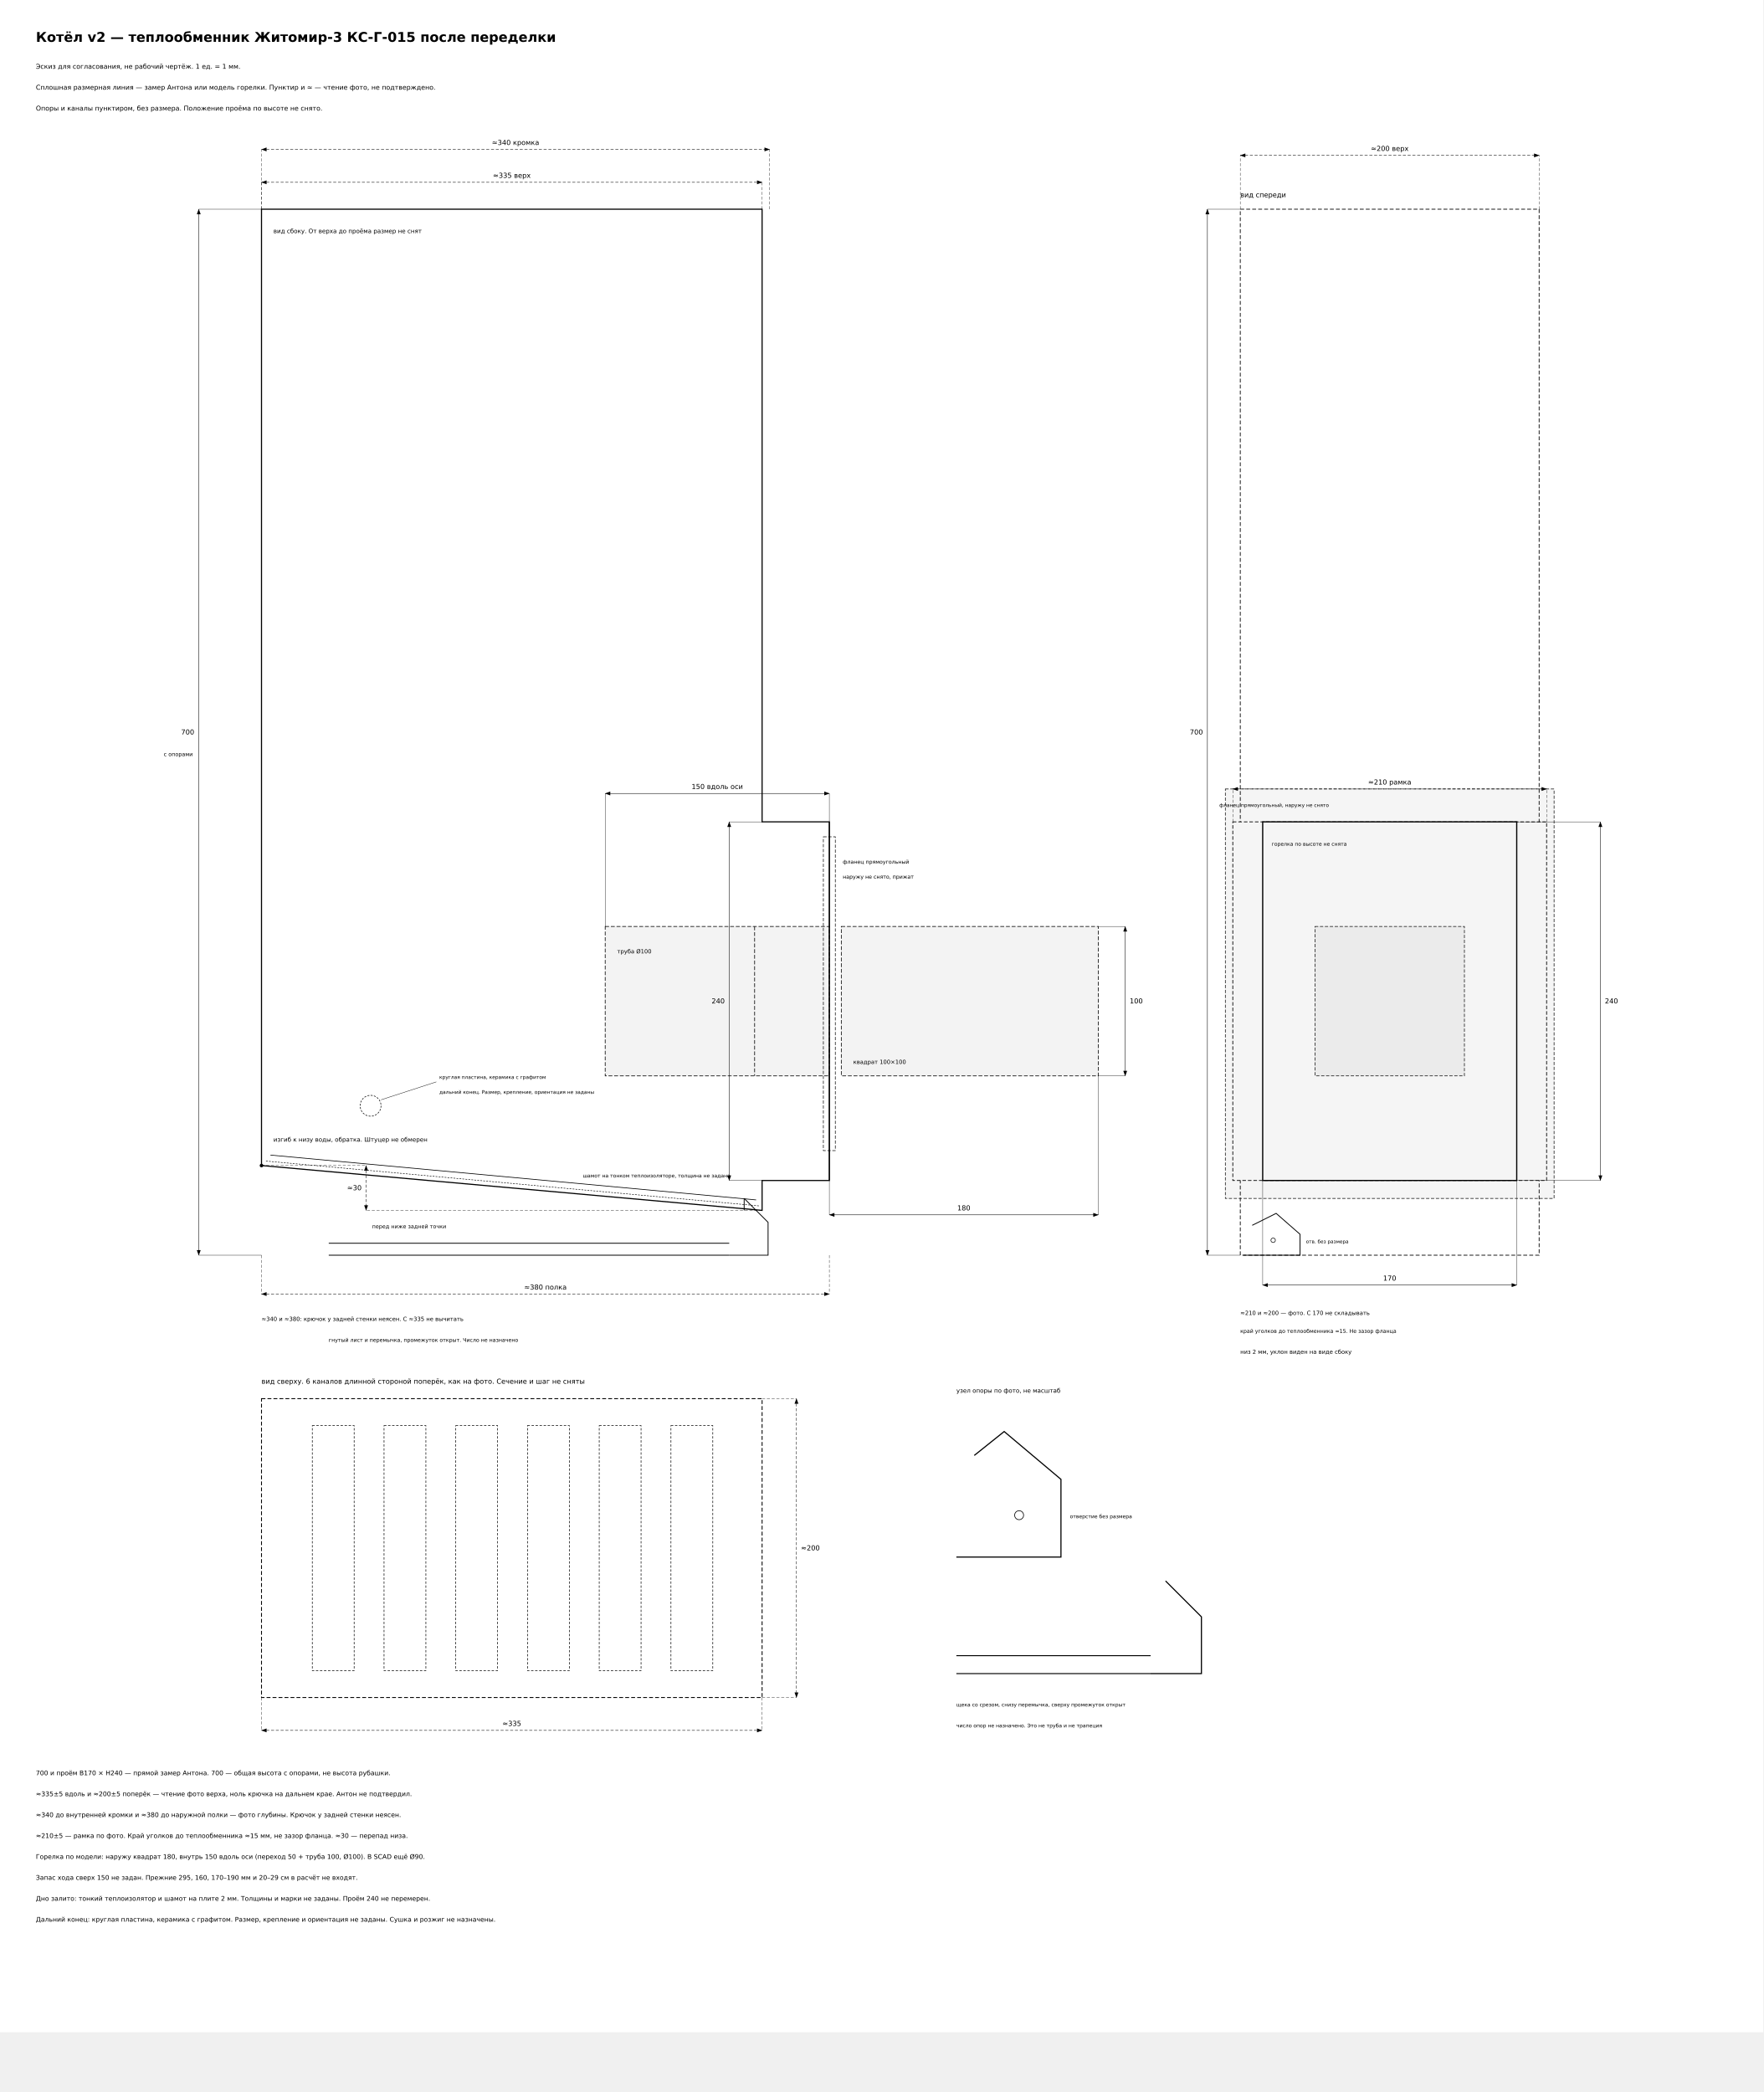
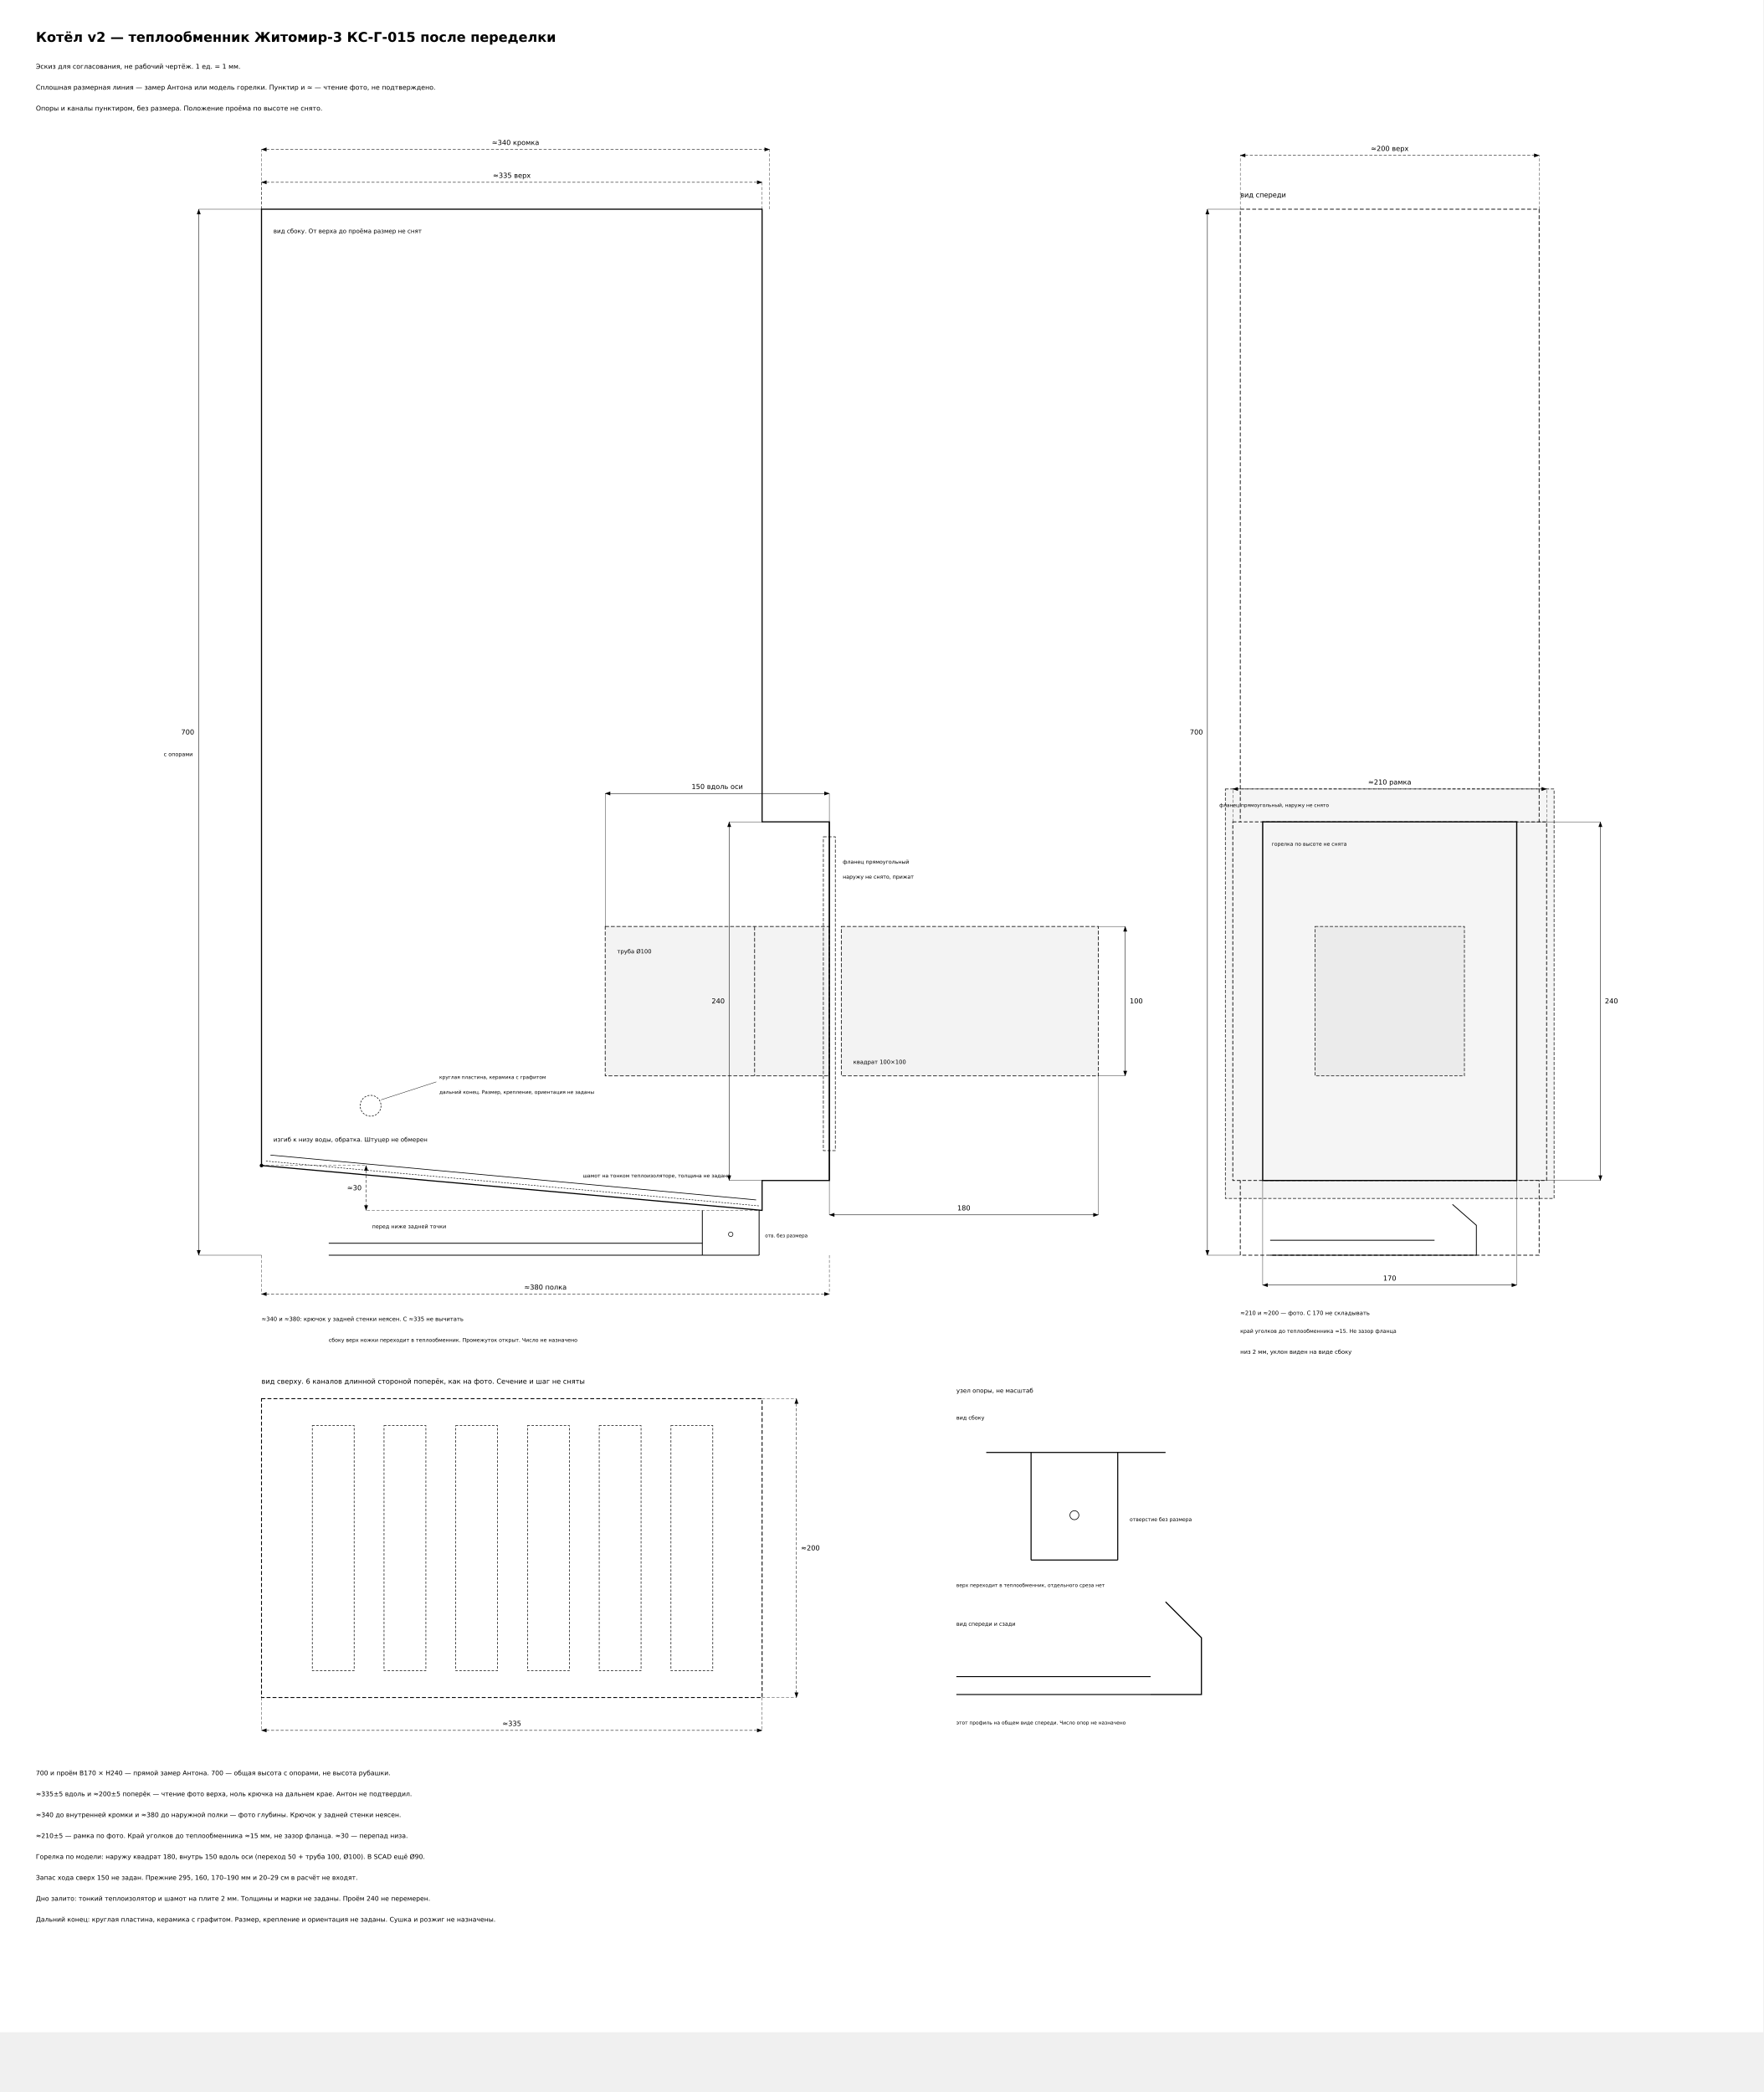
<svg xmlns="http://www.w3.org/2000/svg" width="1180mm" height="1400mm" viewBox="0 0 1180 1400" font-family="Sans, DejaVu Sans, sans-serif">
  <rect width="1180" height="1360" fill="#ffffff" />
  <defs>
    <marker id="arr" markerUnits="userSpaceOnUse" markerWidth="3.6" markerHeight="2.6" refX="3.4" refY="1.3" orient="auto">
      <path d="M0 0 L3.6 1.3 L0 2.6 Z" fill="#000" />
    </marker>
    <marker id="arrs" markerUnits="userSpaceOnUse" markerWidth="3.6" markerHeight="2.6" refX="0.2" refY="1.3" orient="auto">
      <path d="M3.6 0 L0 1.3 L3.6 2.6 Z" fill="#000" />
    </marker>
  </defs>
  <text x="24" y="28" font-size="9" font-weight="700">Котёл v2 — теплообменник Житомир-3 КС-Г-015 после переделки</text>
  <text x="24" y="46" font-size="4.4">Эскиз для согласования, не рабочий чертёж. 1 ед. = 1 мм.</text>
  <text x="24" y="60" font-size="4.4">Сплошная размерная линия — замер Антона или модель горелки. Пунктир и ≈ — чтение фото, не подтверждено.</text>
  <text x="24" y="74" font-size="4.4">Опоры и каналы пунктиром, без размера. Положение проёма по высоте не снято.</text>
  <g transform="translate(0,32)">
    <g fill="#000" fill-opacity="0.05" stroke="#000" stroke-width="0.45" stroke-dasharray="2.6 1.2">
      <rect x="563" y="588" width="172" height="100" />
      <rect x="405" y="588" width="150" height="100" />
      <line x1="505" y1="588" x2="505" y2="688" />
    </g>
    <rect x="551" y="528" width="8" height="210" fill="none" stroke="#000" stroke-width="0.4" stroke-dasharray="2.2 1.1" />
    <line x1="555" y1="518" x2="555" y2="758" stroke="#000" stroke-width="0.5" />
    <path fill="none" stroke="#000" stroke-width="0.75" d="M 175 108 H 510 V 518 H 555 V 758 H 510 V 778 L 175 748 Z" />
    <circle cx="175" cy="748" r="1.2" fill="#000" />
    <text x="183" y="732" font-size="4">изгиб к низу воды, обратка. Штуцер не обмерен</text>
    <text x="183" y="124" font-size="4">вид сбоку. От верха до проёма размер не снят</text>
    <text x="564" y="546" font-size="3.5">фланец прямоугольный</text>
    <text x="564" y="556" font-size="3.5">наружу не снято, прижат</text>
    <text x="413" y="606" font-size="3.8">труба Ø100</text>
    <text x="571" y="680" font-size="3.8">квадрат 100×100</text>
    <g fill="none" stroke="#000" stroke-width="0.55">
-       <line x1="220" y1="800" x2="488" y2="800" />
-       <line x1="220" y1="808" x2="488" y2="808" />
-       <polyline points="488,808 514,808 514,786 498,770" />
-       <line x1="498" y1="770" x2="498" y2="778" />
-     </g>
-     <text x="220" y="866" font-size="3.5">гнутый лист и перемычка, промежуток открыт. Число не назначено</text>
+       <line x1="220" y1="800" x2="470" y2="800" />
+       <line x1="220" y1="808" x2="470" y2="808" />
+       <line x1="470" y1="808" x2="470" y2="778" />
+       <line x1="508" y1="808" x2="508" y2="778" />
+       <line x1="470" y1="808" x2="508" y2="808" />
+       <circle cx="489" cy="794" r="1.5" fill="none" stroke="#000" stroke-width="0.4" />
+     </g>
+     <text x="512" y="796" font-size="3.2">отв. без размера</text>
+     <text x="220" y="866" font-size="3.5">сбоку верх ножки переходит в теплообменник. Промежуток открыт. Число не назначено</text>
    <line x1="178" y1="745" x2="508" y2="775" stroke="#000" stroke-width="0.35" stroke-dasharray="1.2 0.8" />
    <line x1="181" y1="741" x2="506" y2="771" stroke="#000" stroke-width="0.45" />
    <text x="390" y="756" font-size="3.4">шамот на тонком теплоизоляторе, толщина не задана</text>
    <circle cx="248" cy="708" r="7" fill="none" stroke="#000" stroke-width="0.4" stroke-dasharray="1.3 0.9" />
    <line x1="255" y1="704" x2="292" y2="692" stroke="#000" stroke-width="0.25" />
    <text x="294" y="690" font-size="3.3">круглая пластина, керамика с графитом</text>
    <text x="294" y="700" font-size="3.3">дальний конец. Размер, крепление, ориентация не заданы</text>
    <g fill="none" stroke="#000" stroke-width="0.3" marker-start="url(#arrs)" marker-end="url(#arr)">
      <line x1="133" y1="108" x2="133" y2="808" />
    </g>
    <g fill="none" stroke="#000" stroke-width="0.22">
      <line x1="133" y1="108" x2="175" y2="108" />
      <line x1="133" y1="808" x2="175" y2="808" />
    </g>
    <text x="130" y="459.5" font-size="4.6" text-anchor="end">700</text>
    <text x="129" y="474.0" font-size="3.6" text-anchor="end">с опорами</text>
    <g fill="none" stroke="#000" stroke-width="0.3" marker-start="url(#arrs)" marker-end="url(#arr)">
      <line x1="488" y1="518" x2="488" y2="758" />
    </g>
    <g fill="none" stroke="#000" stroke-width="0.22">
      <line x1="488" y1="518" x2="510" y2="518" />
      <line x1="488" y1="758" x2="510" y2="758" />
    </g>
    <text x="485" y="639.5" font-size="4.6" text-anchor="end">240</text>
    <g fill="none" stroke="#000" stroke-width="0.3" marker-start="url(#arrs)" marker-end="url(#arr)">
      <line x1="405" y1="499" x2="555" y2="499" />
    </g>
    <g fill="none" stroke="#000" stroke-width="0.22">
      <line x1="405" y1="588" x2="405" y2="499" />
      <line x1="555" y1="588" x2="555" y2="499" />
    </g>
    <text x="480.0" y="496" font-size="4.6" text-anchor="middle">150 вдоль оси</text>
    <g fill="none" stroke="#000" stroke-width="0.3" marker-start="url(#arrs)" marker-end="url(#arr)">
      <line x1="555" y1="781" x2="735" y2="781" />
    </g>
    <g fill="none" stroke="#000" stroke-width="0.22">
      <line x1="555" y1="688" x2="555" y2="781" />
      <line x1="735" y1="688" x2="735" y2="781" />
    </g>
    <text x="645.0" y="778" font-size="4.6" text-anchor="middle">180</text>
    <g fill="none" stroke="#000" stroke-width="0.3" marker-start="url(#arrs)" marker-end="url(#arr)">
      <line x1="753" y1="588" x2="753" y2="688" />
    </g>
    <g fill="none" stroke="#000" stroke-width="0.22">
      <line x1="735" y1="588" x2="753" y2="588" />
      <line x1="735" y1="688" x2="753" y2="688" />
    </g>
    <text x="756" y="639.5" font-size="4.6" text-anchor="start">100</text>
    <g fill="none" stroke="#000" stroke-width="0.3" stroke-dasharray="2 1.2" marker-start="url(#arrs)" marker-end="url(#arr)">
      <line x1="245" y1="748" x2="245" y2="778" />
    </g>
    <text x="242" y="764.5" font-size="4.6" text-anchor="end">≈30</text>
    <line x1="175" y1="748" x2="245" y2="748" stroke="#000" stroke-width="0.22" stroke-dasharray="2 1.2" />
    <line x1="510" y1="778" x2="245" y2="778" stroke="#000" stroke-width="0.22" stroke-dasharray="2 1.2" />
    <text x="249" y="790" font-size="3.6">перед ниже задней точки</text>
    <g fill="none" stroke="#000" stroke-width="0.3" stroke-dasharray="2 1.2" marker-start="url(#arrs)" marker-end="url(#arr)">
      <line x1="175" y1="90" x2="510" y2="90" />
    </g>
    <g fill="none" stroke="#000" stroke-width="0.22" stroke-dasharray="2 1.2">
      <line x1="175" y1="108" x2="175" y2="90" />
      <line x1="510" y1="108" x2="510" y2="90" />
    </g>
    <text x="342.5" y="87" font-size="4.6" text-anchor="middle">≈335 верх</text>
    <g fill="none" stroke="#000" stroke-width="0.3" stroke-dasharray="2 1.2" marker-start="url(#arrs)" marker-end="url(#arr)">
      <line x1="175" y1="68" x2="515" y2="68" />
    </g>
    <g fill="none" stroke="#000" stroke-width="0.22" stroke-dasharray="2 1.2">
      <line x1="175" y1="108" x2="175" y2="68" />
      <line x1="515" y1="108" x2="515" y2="68" />
    </g>
    <text x="345.0" y="65" font-size="4.6" text-anchor="middle">≈340 кромка</text>
    <g fill="none" stroke="#000" stroke-width="0.3" stroke-dasharray="2 1.2" marker-start="url(#arrs)" marker-end="url(#arr)">
      <line x1="175" y1="834" x2="555" y2="834" />
    </g>
    <g fill="none" stroke="#000" stroke-width="0.22" stroke-dasharray="2 1.2">
      <line x1="175" y1="808" x2="175" y2="834" />
      <line x1="555" y1="808" x2="555" y2="834" />
    </g>
    <text x="365.0" y="831" font-size="4.6" text-anchor="middle">≈380 полка</text>
    <text x="175" y="852" font-size="3.8">≈340 и ≈380: крючок у задней стенки неясен. С ≈335 не вычитать</text>
    <text x="830" y="100" font-size="4.6">вид спереди</text>
    <rect x="830" y="108" width="200" height="700" fill="none" stroke="#000" stroke-width="0.5" stroke-dasharray="2.6 1.4" />
    <rect x="825" y="518" width="210" height="240" fill="#fff" stroke="#000" stroke-width="0.5" stroke-dasharray="2.4 1.3" />
    <rect x="845" y="518" width="170" height="240" fill="#fff" stroke="#000" stroke-width="0.8" />
    <g fill="#000" fill-opacity="0.04" stroke="#000" stroke-width="0.4" stroke-dasharray="2.2 1.1">
      <rect x="820" y="496" width="220" height="274" />
      <rect x="880.0" y="588" width="100" height="100" />
    </g>
    <text x="816" y="508" font-size="3.3">фланец прямоугольный, наружу не снято</text>
    <text x="851" y="534" font-size="3.4">горелка по высоте не снята</text>
    <g fill="none" stroke="#000" stroke-width="0.55">
-       <polyline points="832,808 870,808 870,794 854,780 838,788" />
-       <circle cx="852" cy="798" r="1.5" fill="none" stroke="#000" stroke-width="0.4" />
-     </g>
-     <text x="874" y="800" font-size="3.2">отв. без размера</text>
+       <line x1="850" y1="798" x2="960" y2="798" />
+       <line x1="850" y1="808" x2="960" y2="808" />
+       <polyline points="960,808 988,808 988,788 972,774" />
+     </g>
    <text x="830" y="874" font-size="3.8">низ 2 мм, уклон виден на виде сбоку</text>
    <g fill="none" stroke="#000" stroke-width="0.3" marker-start="url(#arrs)" marker-end="url(#arr)">
      <line x1="845" y1="828" x2="1015" y2="828" />
    </g>
    <g fill="none" stroke="#000" stroke-width="0.22">
      <line x1="845" y1="758" x2="845" y2="828" />
      <line x1="1015" y1="758" x2="1015" y2="828" />
    </g>
    <text x="930.0" y="825" font-size="4.6" text-anchor="middle">170</text>
    <g fill="none" stroke="#000" stroke-width="0.3" marker-start="url(#arrs)" marker-end="url(#arr)">
      <line x1="1071.0" y1="518" x2="1071.0" y2="758" />
    </g>
    <g fill="none" stroke="#000" stroke-width="0.22">
      <line x1="1015" y1="518" x2="1071.0" y2="518" />
      <line x1="1015" y1="758" x2="1071.0" y2="758" />
    </g>
    <text x="1074.0" y="639.5" font-size="4.6" text-anchor="start">240</text>
    <g fill="none" stroke="#000" stroke-width="0.3" marker-start="url(#arrs)" marker-end="url(#arr)">
      <line x1="808" y1="108" x2="808" y2="808" />
    </g>
    <g fill="none" stroke="#000" stroke-width="0.22">
      <line x1="808" y1="108" x2="830" y2="108" />
      <line x1="808" y1="808" x2="830" y2="808" />
    </g>
    <text x="805" y="459.5" font-size="4.6" text-anchor="end">700</text>
    <g fill="none" stroke="#000" stroke-width="0.3" stroke-dasharray="2 1.2" marker-start="url(#arrs)" marker-end="url(#arr)">
      <line x1="825" y1="496" x2="1035" y2="496" />
    </g>
    <g fill="none" stroke="#000" stroke-width="0.22" stroke-dasharray="2 1.2">
      <line x1="825" y1="518" x2="825" y2="496" />
      <line x1="1035" y1="518" x2="1035" y2="496" />
    </g>
    <text x="930.0" y="493" font-size="4.6" text-anchor="middle">≈210 рамка</text>
    <g fill="none" stroke="#000" stroke-width="0.3" stroke-dasharray="2 1.2" marker-start="url(#arrs)" marker-end="url(#arr)">
      <line x1="830" y1="72" x2="1030" y2="72" />
    </g>
    <g fill="none" stroke="#000" stroke-width="0.22" stroke-dasharray="2 1.2">
      <line x1="830" y1="108" x2="830" y2="72" />
      <line x1="1030" y1="108" x2="1030" y2="72" />
    </g>
    <text x="930.0" y="69" font-size="4.6" text-anchor="middle">≈200 верх</text>
    <text x="830" y="848" font-size="3.8">≈210 и ≈200 — фото. С 170 не складывать</text>
    <text x="830" y="860" font-size="3.5">край уголков до теплообменника ≈15. Не зазор фланца</text>
    <text x="175" y="894" font-size="4.6">вид сверху. 6 каналов длинной стороной поперёк, как на фото. Сечение и шаг не сняты</text>
    <rect x="175" y="904" width="335" height="200" fill="none" stroke="#000" stroke-width="0.6" stroke-dasharray="2.6 1.4" />
    <rect x="209" y="922" width="28" height="164" fill="none" stroke="#000" stroke-width="0.4" stroke-dasharray="1.6 1.1" />
    <rect x="257" y="922" width="28" height="164" fill="none" stroke="#000" stroke-width="0.4" stroke-dasharray="1.6 1.1" />
    <rect x="305" y="922" width="28" height="164" fill="none" stroke="#000" stroke-width="0.4" stroke-dasharray="1.6 1.1" />
    <rect x="353" y="922" width="28" height="164" fill="none" stroke="#000" stroke-width="0.4" stroke-dasharray="1.6 1.1" />
    <rect x="401" y="922" width="28" height="164" fill="none" stroke="#000" stroke-width="0.4" stroke-dasharray="1.6 1.1" />
    <rect x="449" y="922" width="28" height="164" fill="none" stroke="#000" stroke-width="0.4" stroke-dasharray="1.6 1.1" />
    <g fill="none" stroke="#000" stroke-width="0.3" stroke-dasharray="2 1.2" marker-start="url(#arrs)" marker-end="url(#arr)">
      <line x1="175" y1="1126" x2="510" y2="1126" />
    </g>
    <g fill="none" stroke="#000" stroke-width="0.22" stroke-dasharray="2 1.2">
      <line x1="175" y1="1104" x2="175" y2="1126" />
      <line x1="510" y1="1104" x2="510" y2="1126" />
    </g>
    <text x="342.5" y="1123" font-size="4.6" text-anchor="middle">≈335</text>
    <g fill="none" stroke="#000" stroke-width="0.3" stroke-dasharray="2 1.2" marker-start="url(#arrs)" marker-end="url(#arr)">
      <line x1="533" y1="904" x2="533" y2="1104" />
    </g>
    <g fill="none" stroke="#000" stroke-width="0.22" stroke-dasharray="2 1.2">
      <line x1="510" y1="904" x2="533" y2="904" />
      <line x1="510" y1="1104" x2="533" y2="1104" />
    </g>
    <text x="536" y="1005.5" font-size="4.6" text-anchor="start">≈200</text>
-     <text x="640" y="900" font-size="4">узел опоры по фото, не масштаб</text>
-     <polyline points="640,1010 710,1010 710,958 672,926 652,942" fill="none" stroke="#000" stroke-width="0.75" />
-     <circle cx="682" cy="982" r="3" fill="none" stroke="#000" stroke-width="0.45" />
-     <text x="716" y="984" font-size="3.4">отверстие без размера</text>
-     <line x1="640" y1="1076" x2="770" y2="1076" stroke="#000" stroke-width="0.65" />
-     <line x1="640" y1="1088" x2="770" y2="1088" stroke="#000" stroke-width="0.65" />
-     <polyline points="770,1088 804,1088 804,1050 780,1026" fill="none" stroke="#000" stroke-width="0.75" />
-     <text x="640" y="1110" font-size="3.4">щека со срезом, снизу перемычка, сверху промежуток открыт</text>
-     <text x="640" y="1124" font-size="3.4">число опор не назначено. Это не труба и не трапеция</text>
+     <text x="640" y="900" font-size="4">узел опоры, не масштаб</text>
+     <text x="640" y="918" font-size="3.6">вид сбоку</text>
+     <line x1="660" y1="940" x2="780" y2="940" stroke="#000" stroke-width="0.7" />
+     <line x1="690" y1="940" x2="690" y2="1012" stroke="#000" stroke-width="0.7" />
+     <line x1="748" y1="940" x2="748" y2="1012" stroke="#000" stroke-width="0.7" />
+     <line x1="690" y1="1012" x2="748" y2="1012" stroke="#000" stroke-width="0.7" />
+     <circle cx="719" cy="982" r="3" fill="none" stroke="#000" stroke-width="0.45" />
+     <text x="756" y="986" font-size="3.4">отверстие без размера</text>
+     <text x="640" y="1030" font-size="3.3">верх переходит в теплообменник, отдельного среза нет</text>
+     <text x="640" y="1056" font-size="3.6">вид спереди и сзади</text>
+     <line x1="640" y1="1090" x2="770" y2="1090" stroke="#000" stroke-width="0.65" />
+     <line x1="640" y1="1102" x2="770" y2="1102" stroke="#000" stroke-width="0.65" />
+     <polyline points="770,1102 804,1102 804,1064 780,1040" fill="none" stroke="#000" stroke-width="0.75" />
+     <text x="640" y="1122" font-size="3.3">этот профиль на общем виде спереди. Число опор не назначено</text>
    <text x="24" y="1156" font-size="4.3">700 и проём B170 × H240 — прямой замер Антона. 700 — общая высота с опорами, не высота рубашки.</text>
    <text x="24" y="1170" font-size="4.3">≈335±5 вдоль и ≈200±5 поперёк — чтение фото верха, ноль крючка на дальнем крае. Антон не подтвердил.</text>
    <text x="24" y="1184" font-size="4.3">≈340 до внутренней кромки и ≈380 до наружной полки — фото глубины. Крючок у задней стенки неясен.</text>
    <text x="24" y="1198" font-size="4.3">≈210±5 — рамка по фото. Край уголков до теплообменника ≈15 мм, не зазор фланца. ≈30 — перепад низа.</text>
    <text x="24" y="1240" font-size="4.3">Дно залито: тонкий теплоизолятор и шамот на плите 2 мм. Толщины и марки не заданы. Проём 240 не перемерен.</text>
    <text x="24" y="1254" font-size="4.3">Дальний конец: круглая пластина, керамика с графитом. Размер, крепление и ориентация не заданы. Сушка и розжиг не назначены.</text>
    <text x="24" y="1212" font-size="4.3">Горелка по модели: наружу квадрат 180, внутрь 150 вдоль оси (переход 50 + труба 100, Ø100). В SCAD ещё Ø90.</text>
    <text x="24" y="1226" font-size="4.3">Запас хода сверх 150 не задан. Прежние 295, 160, 170–190 мм и 20–29 см в расчёт не входят.</text>
  </g>
</svg>
